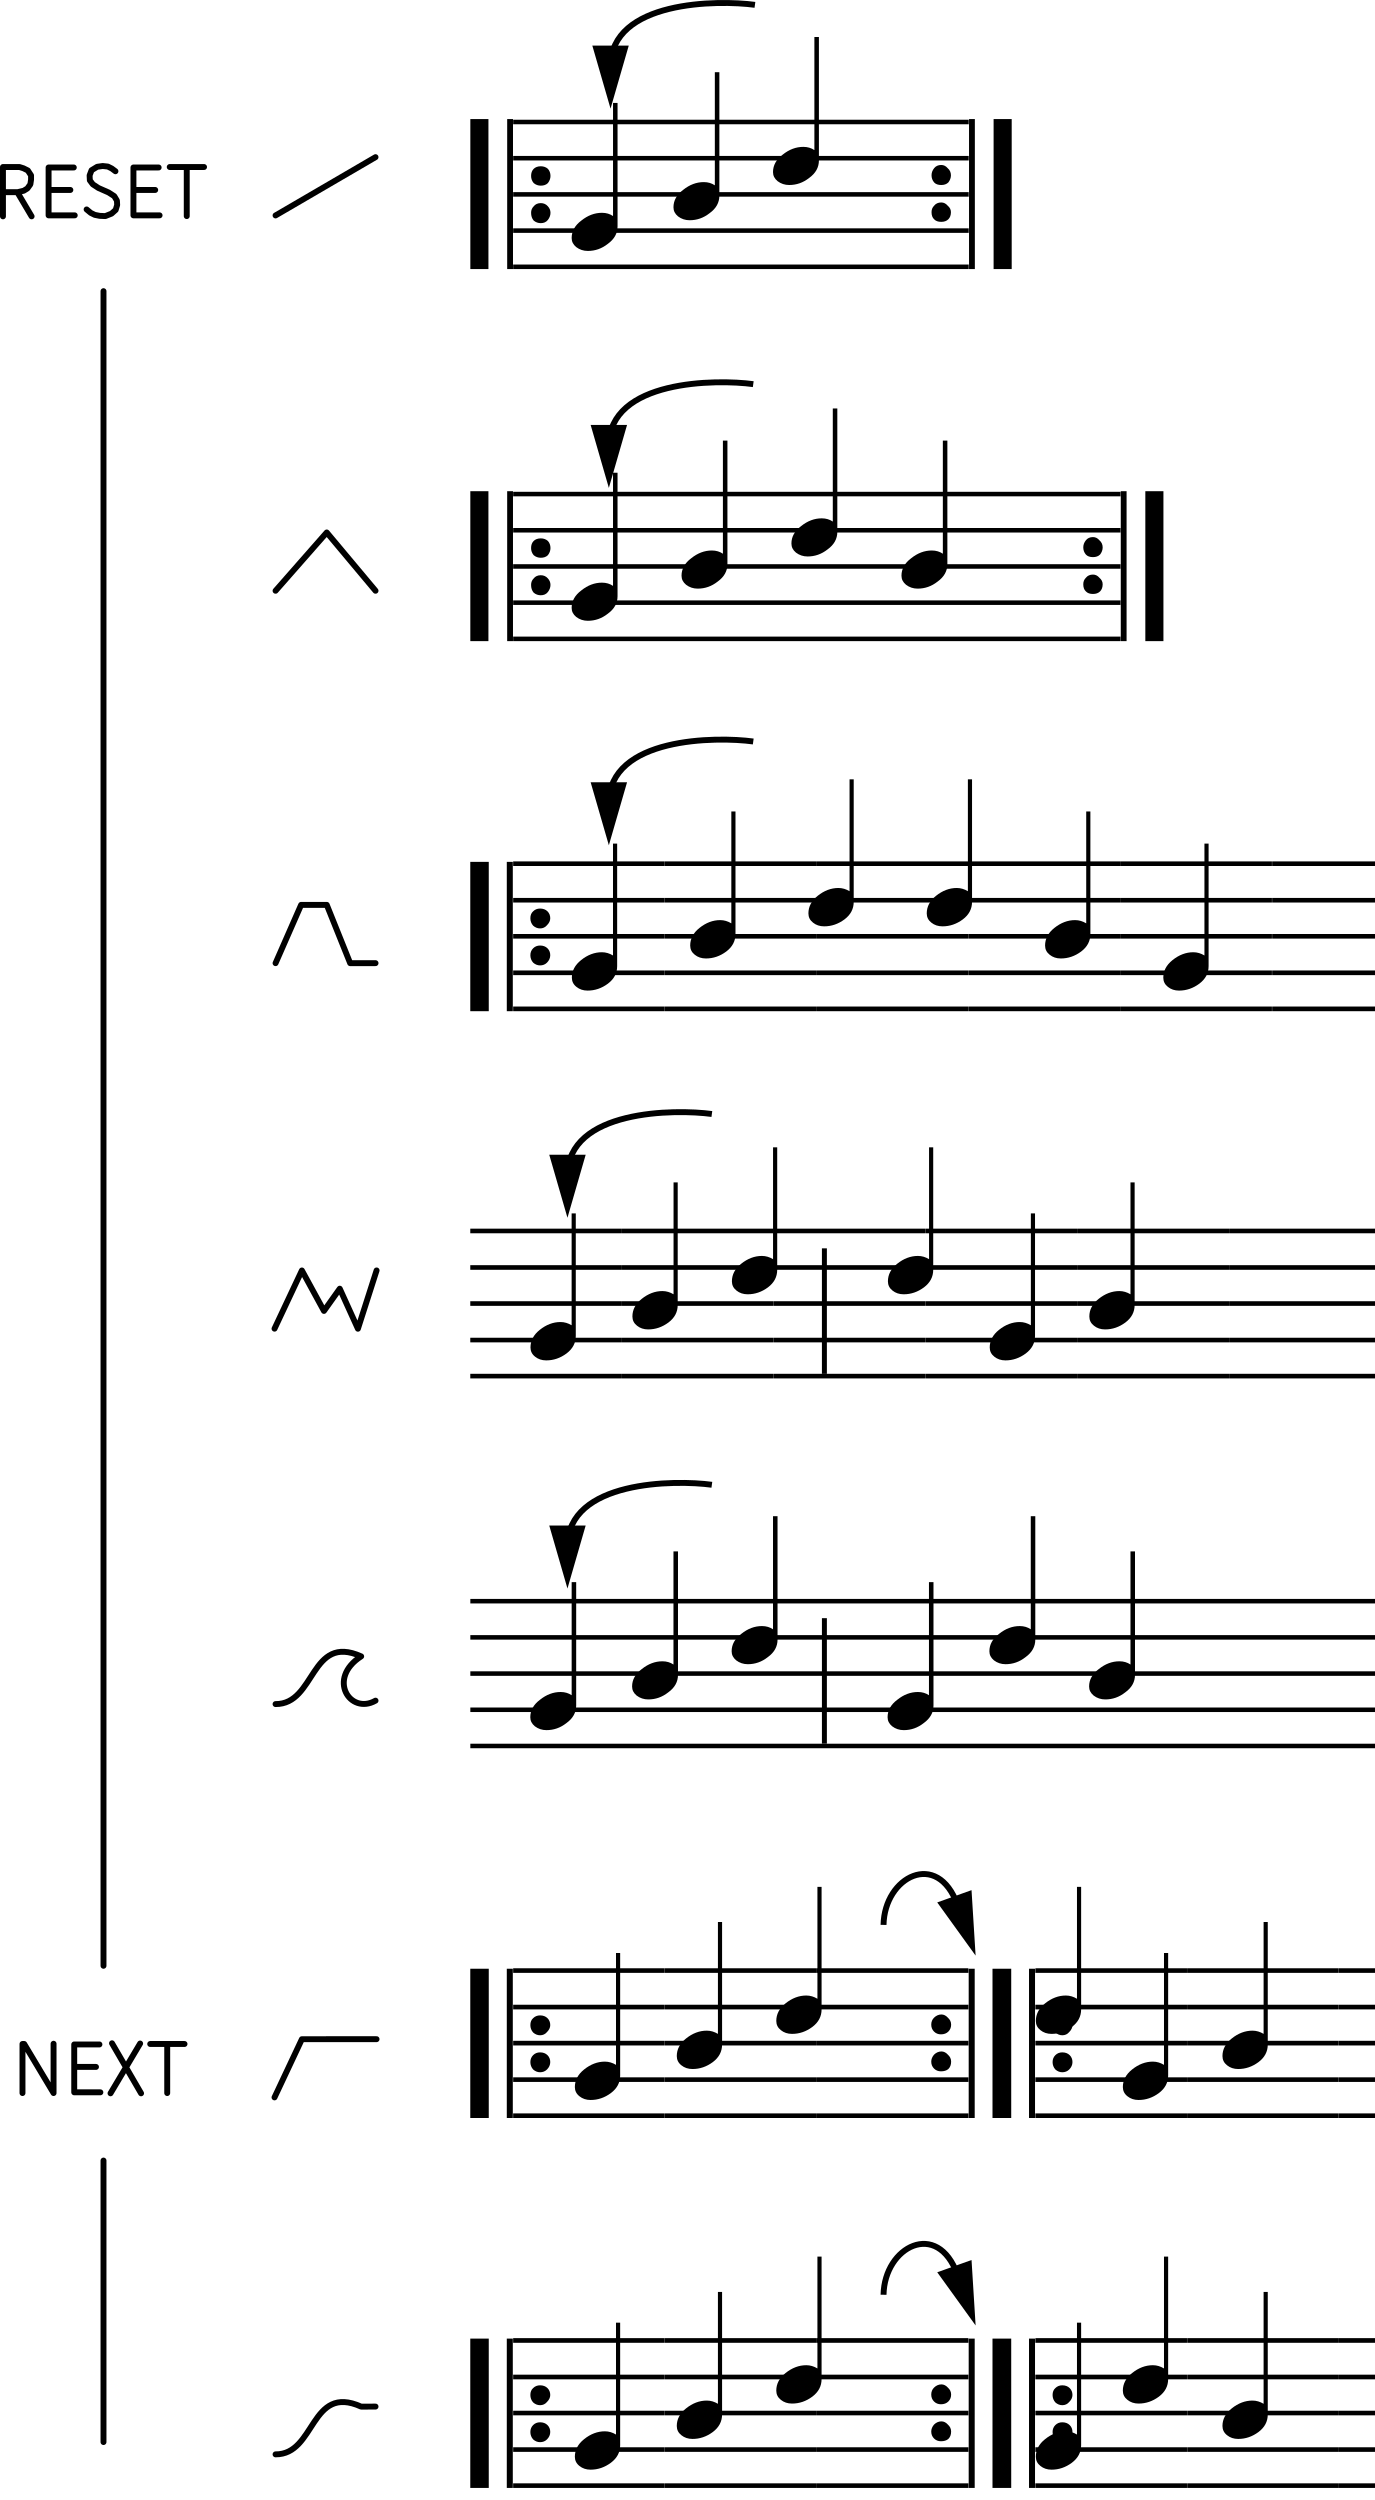
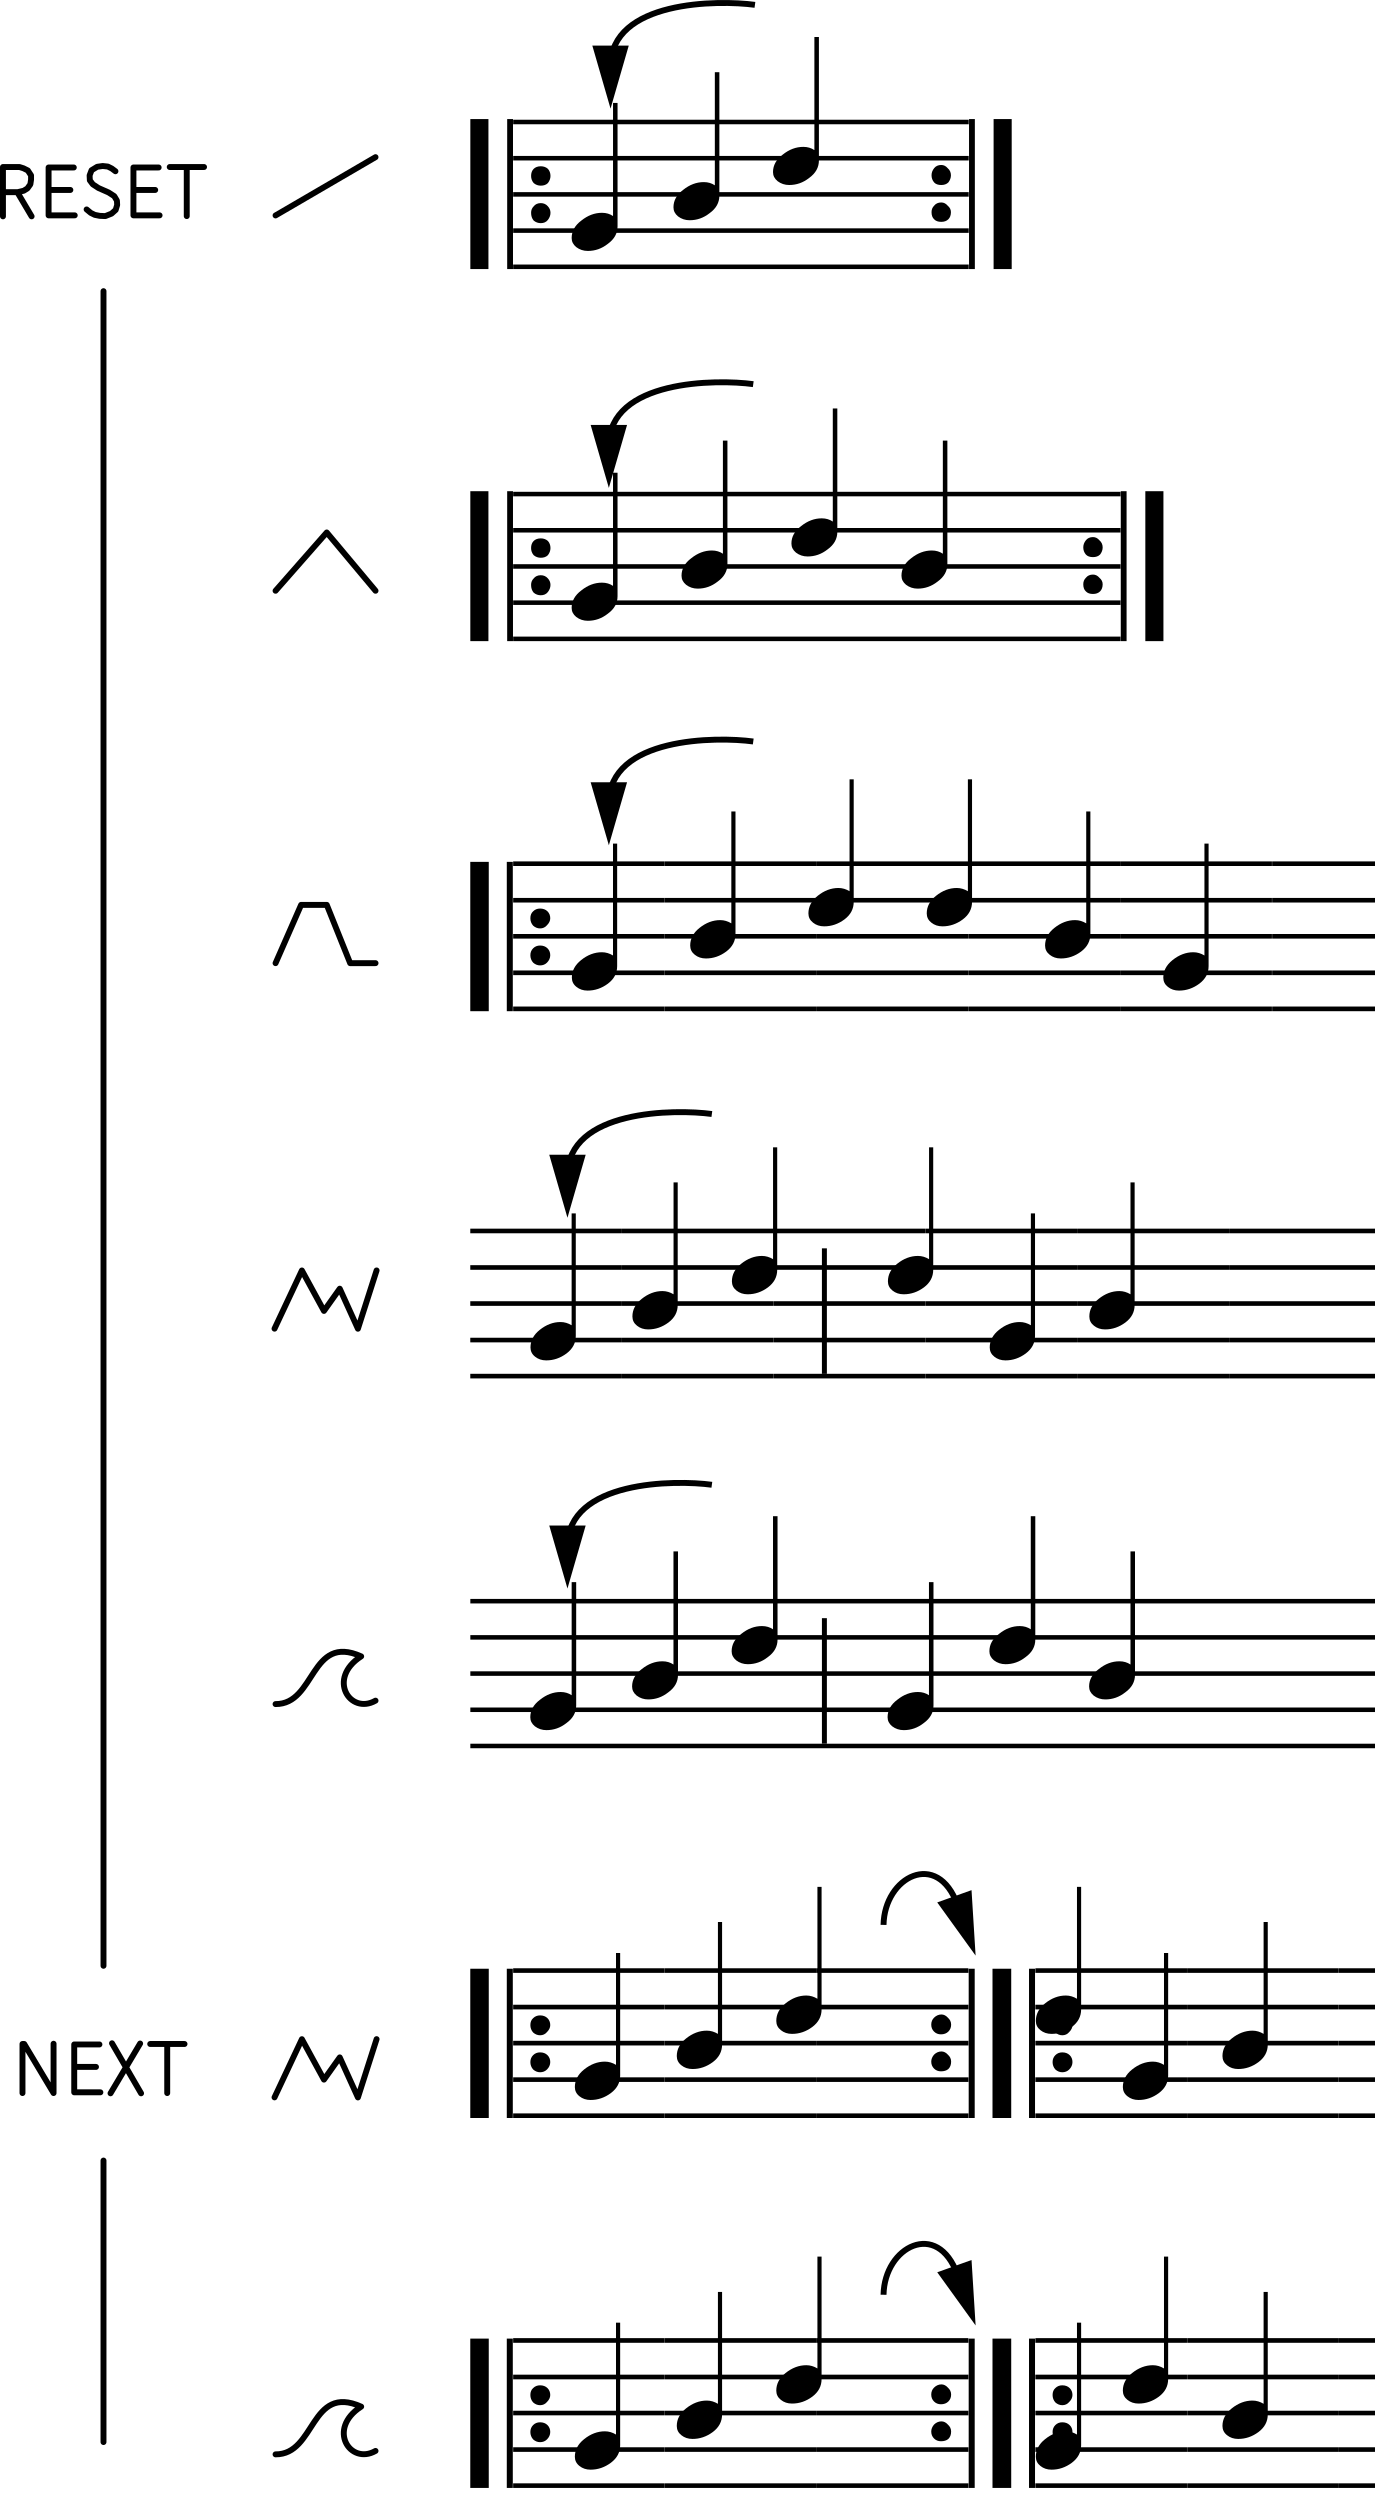
<svg xmlns="http://www.w3.org/2000/svg" width="46.473mm" height="84.506mm" viewBox="0 0 46.473 84.506" version="1.1" id="svg1">
  <defs id="defs1">
    <marker style="overflow:visible" id="marker37-4-2-2-7-9" refX="0" refY="0" orient="auto-start-reverse" markerWidth="2" markerHeight="1" viewBox="0 0 1 1" preserveAspectRatio="none">
      <path transform="scale(0.5)" style="fill:context-stroke;fill-rule:evenodd;stroke:context-stroke;stroke-width:1pt" d="M 5.77,0 -2.88,5 V -5 Z" id="path37-0-2-5-3-0" />
    </marker>
    <marker style="overflow:visible" id="marker37-4-2-2-7-90" refX="0" refY="0" orient="auto-start-reverse" markerWidth="2" markerHeight="1" viewBox="0 0 1 1" preserveAspectRatio="none">
      <path transform="scale(0.5)" style="fill:context-stroke;fill-rule:evenodd;stroke:context-stroke;stroke-width:1pt" d="M 5.77,0 -2.88,5 V -5 Z" id="path37-0-2-5-3-5" />
    </marker>
    <marker style="overflow:visible" id="marker37-4-2-2-7" refX="0" refY="0" orient="auto-start-reverse" markerWidth="2" markerHeight="1" viewBox="0 0 1 1" preserveAspectRatio="none">
      <path transform="scale(0.5)" style="fill:context-stroke;fill-rule:evenodd;stroke:context-stroke;stroke-width:1pt" d="M 5.77,0 -2.88,5 V -5 Z" id="path37-0-2-5-3" />
    </marker>
    <marker style="overflow:visible" id="marker37-4-2-2-7-3" refX="0" refY="0" orient="auto-start-reverse" markerWidth="2" markerHeight="1" viewBox="0 0 1 1" preserveAspectRatio="none">
      <path transform="scale(0.5)" style="fill:context-stroke;fill-rule:evenodd;stroke:context-stroke;stroke-width:1pt" d="M 5.77,0 -2.88,5 V -5 Z" id="path37-0-2-5-3-9" />
    </marker>
    <marker style="overflow:visible" id="marker37-4-2-2-7-93" refX="0" refY="0" orient="auto-start-reverse" markerWidth="2" markerHeight="1" viewBox="0 0 1 1" preserveAspectRatio="none">
      <path transform="scale(0.5)" style="fill:context-stroke;fill-rule:evenodd;stroke:context-stroke;stroke-width:1pt" d="M 5.77,0 -2.88,5 V -5 Z" id="path37-0-2-5-3-6" />
    </marker>
    <marker style="overflow:visible" id="Triangle-6-9-3-1-0-6-3" refX="-1" refY="0" orient="auto-start-reverse" markerWidth="2" markerHeight="1" viewBox="0 0 1 1" preserveAspectRatio="none">
      <path transform="scale(0.5)" style="fill:context-stroke;fill-rule:evenodd;stroke:context-stroke;stroke-width:1pt" d="M 5.77,0 -2.88,5 V -5 Z" id="path135-4-1-2-22-2-3-6" />
    </marker>
    <marker style="overflow:visible" id="Triangle-6-9-3-1-0-6" refX="-1" refY="0" orient="auto-start-reverse" markerWidth="2" markerHeight="1" viewBox="0 0 1 1" preserveAspectRatio="none">
      <path transform="scale(0.5)" style="fill:context-stroke;fill-rule:evenodd;stroke:context-stroke;stroke-width:1pt" d="M 5.77,0 -2.88,5 V -5 Z" id="path135-4-1-2-22-2-3" />
    </marker>
  </defs>
  <g id="layer1" transform="translate(-50.35742,-87.82786)">
    <path style="display:inline;fill:none;stroke:#000000;stroke-width:0.2;stroke-linecap:round;stroke-linejoin:round;stroke-dasharray:none;stroke-opacity:1" d="m 59.672,107.797 1.73,-1.97 1.649,1.97" id="path104-2-8-3-9-2-1-7" />
    <path style="display:inline;fill:none;stroke:#000000;stroke-width:0.2;stroke-linecap:round;stroke-linejoin:round;stroke-dasharray:none;stroke-opacity:1" d="m 59.672,120.385 0.864,-1.97 h 0.867 l 0.791,1.97 h 0.857" id="path108-5-8-19-1-0-5-9" />
    <path style="display:inline;fill:none;stroke:#000000;stroke-width:0.2;stroke-linecap:round;stroke-linejoin:round;stroke-dasharray:none;stroke-opacity:1" d="m 59.672,145.43 c 1.363,0.008 1.163,-2.391 2.894,-1.613 -1.171,0.753 -0.372,1.987 0.485,1.497" id="path115-3-5-1-3-0-0-4-0-2" />
+     <path style="display:inline;fill:none;stroke:#000000;stroke-width:0.2;stroke-linecap:round;stroke-linejoin:round;stroke-dasharray:none;stroke-opacity:1" d="m 59.672,170.791 c 1.363,0.008 1.163,-2.391 2.894,-1.613 -1.171,0.753 -0.372,1.987 0.485,1.497" id="path115-3-5-1-3-0-0-4-0-2-1" />
    <path style="display:inline;fill:none;stroke:#000000;stroke-width:0.2;stroke-linecap:round;stroke-linejoin:round;stroke-dasharray:none;stroke-opacity:1" d="m 59.637,132.74 0.925,-1.967 0.746,1.367 0.534,-0.751 0.614,1.353 0.631,-1.97" id="path113-1-4-6-8-7-4-6-0" />
-     <path style="display:inline;fill:none;stroke:#000000;stroke-width:0.2;stroke-linecap:round;stroke-linejoin:round;stroke-dasharray:none;stroke-opacity:1" d="m 59.672,170.791 c 1.363,0.008 1.163,-2.391 2.894,-1.613 l 0.485,-0.002" id="path115-3-5-1-3-0-0-4-5-5-2" />
+     <path style="display:inline;fill:none;stroke:#000000;stroke-width:0.2;stroke-linecap:round;stroke-linejoin:round;stroke-dasharray:none;stroke-opacity:1" d="m 59.637,158.724 0.925,-1.967 0.746,1.367 0.534,-0.751 0.614,1.353 0.631,-1.97" id="path113-1-4-6-8-7-4-6-0-8" />
    <path style="display:inline;fill:none;stroke:#000000;stroke-width:0.2;stroke-linecap:round;stroke-linejoin:round;stroke-dasharray:none;stroke-opacity:1" d="M 53.856,97.67 V 154.276" id="path387-3-4" />
    <path style="display:inline;fill:none;stroke:#000000;stroke-width:0.2;stroke-linecap:round;stroke-linejoin:round;stroke-dasharray:none;stroke-opacity:1" d="m 53.856,160.86 v 9.515" id="path388-1-76" />
    <g id="g1" transform="translate(31.83664,-24.90982)">
      <path style="display:inline;fill:none;stroke:#000000;stroke-width:0.2;stroke-linecap:round;stroke-linejoin:round;stroke-dasharray:none;stroke-opacity:1" d="m 27.835,120.02 3.379,-1.97" id="path103-7-9-22-2-9-6-8" />
      <g style="display:inline;fill:none;stroke:#000000;stroke-width:0.2;stroke-linecap:round;stroke-linejoin:round;stroke-dasharray:none" id="g192-6" transform="translate(-424.3095,-108.9794)">
        <g transform="translate(442.589,229.08)" id="g191-2" style="stroke-width:0.2;stroke-dasharray:none">
          <path d="M 129,18.9 V 649 h 211 l 51,-16 56,-28 41,-63 v -54 l -9,-60 -38,-53 -47,-29 -76,-18 H 132 312 L 495,18.9" style="stroke-width:75.591;stroke-dasharray:none" transform="scale(0.00264583,-0.00264583)" id="path187-47" />
          <path d="M 466,31.5 H 132 V 356 H 410 132 v 287 h 322" style="stroke-width:75.591;stroke-dasharray:none" transform="matrix(0.00264583,0,0,-0.00264583,1.53458,0)" id="path188-9" />
          <path d="m 78.8,107 53.2,-44 51,-25.2 63,-12.6 72,-3.1 79,31.5 53,47.4 19,63 -3,56 -34,57 -73,47 -129,57 -72,47 -38,51 -3,63 25,66 72,44 70,10 66,-7 50,-25 47,-35" style="stroke-width:75.591;stroke-dasharray:none" transform="matrix(0.00264583,0,0,-0.00264583,2.96068,0)" id="path189-3" />
          <path d="M 466,31.5 H 132 V 356 H 410 132 v 287 h 322" style="stroke-width:75.591;stroke-dasharray:none" transform="matrix(0.00264583,0,0,-0.00264583,4.40266,0)" id="path190-9" />
          <path d="M 274,22.1 V 649 H 56.7 495" style="stroke-width:75.591;stroke-dasharray:none" transform="matrix(0.00264583,0,0,-0.00264583,5.82876,0)" id="path191-2" />
        </g>
      </g>
    </g>
-     <g id="g2" transform="translate(31.83664,17.7477)">
-       <path style="display:inline;fill:none;stroke:#000000;stroke-width:0.2;stroke-linecap:round;stroke-linejoin:round;stroke-dasharray:none;stroke-opacity:1" d="m 27.8,140.977 0.925,-1.967 2.524,-0.001" id="path113-1-4-6-8-7-4-2-0-37" />
-       <g style="display:inline;fill:none;stroke:#000000;stroke-width:0.2;stroke-linecap:round;stroke-linejoin:round;stroke-dasharray:none" id="g196-8" transform="translate(-424.7645,-93.11307)">
-         <g transform="translate(443.712,234.002)" id="g195-3" style="stroke-width:0.2;stroke-dasharray:none">
-           <path d="M 126,22.1 V 649 h 22 L 523,22.1 V 652" style="stroke-width:75.591;stroke-dasharray:none" transform="scale(0.00264583,-0.00264583)" id="path192-0" />
-           <path d="M 466,31.5 H 132 V 356 H 410 132 v 287 h 322" style="stroke-width:75.591;stroke-dasharray:none" transform="matrix(0.00264583,0,0,-0.00264583,1.73302,0)" id="path193-1" />
-           <path d="M 56.7,18.9 435,655 M 75.6,658 447,18.9" style="stroke-width:75.591;stroke-dasharray:none" transform="matrix(0.00264583,0,0,-0.00264583,3.15912,0)" id="path194-7" />
-           <path d="M 274,22.1 V 649 H 56.7 495" style="stroke-width:75.591;stroke-dasharray:none" transform="matrix(0.00264583,0,0,-0.00264583,4.50056,0)" id="path195-8" />
-         </g>
+     <g style="display:inline;fill:none;stroke:#000000;stroke-width:0.2;stroke-linecap:round;stroke-linejoin:round;stroke-dasharray:none" id="g196-8" transform="translate(-392.9278,-75.36537)">
+       <g transform="translate(443.712,234.002)" id="g195-3" style="stroke-width:0.2;stroke-dasharray:none">
+         <path d="M 126,22.1 V 649 h 22 L 523,22.1 V 652" style="stroke-width:75.591;stroke-dasharray:none" transform="scale(0.00264583,-0.00264583)" id="path192-0" />
+         <path d="M 466,31.5 H 132 V 356 H 410 132 v 287 h 322" style="stroke-width:75.591;stroke-dasharray:none" transform="matrix(0.00264583,0,0,-0.00264583,1.73302,0)" id="path193-1" />
+         <path d="M 56.7,18.9 435,655 M 75.6,658 447,18.9" style="stroke-width:75.591;stroke-dasharray:none" transform="matrix(0.00264583,0,0,-0.00264583,3.15912,0)" id="path194-7" />
+         <path d="M 274,22.1 V 649 H 56.7 495" style="stroke-width:75.591;stroke-dasharray:none" transform="matrix(0.00264583,0,0,-0.00264583,4.50056,0)" id="path195-8" />
      </g>
    </g>
    <path style="fill:none;stroke:#000000;stroke-width:0.2;stroke-linecap:butt;stroke-linejoin:miter;stroke-dasharray:none;stroke-opacity:1;marker-start:url(#marker37-4-2-2-7-9)" d="m 70.938,102.9 c 0,-2.249 3.65,-2.255 4.881,-2.087" id="path27-48-4-0-9-9-2-2" />
    <g id="g44" transform="matrix(1.398405,0,0,1.398405,-492.0632,-391.4236)">
      <text xml:space="preserve" style="font-size:4.586px;line-height:1.25;font-family:sans-serif;stroke-width:0.265" x="399.254" y="358.104" id="text31-7-30">
        <tspan id="tspan31-9-2" style="stroke-width:0.265" x="399.254" y="358.104">𝄆𝄚𝄚𝄚𝄚𝄇</tspan>
      </text>
      <text xml:space="preserve" style="font-size:4.586px;line-height:1.25;font-family:sans-serif;stroke-width:0.265" x="401.53" y="357.672" id="text34-74-1">
        <tspan id="tspan34-91-5" style="stroke-width:0.265" x="401.53" y="357.672">𝅘𝅥</tspan>
      </text>
      <text xml:space="preserve" style="font-size:4.586px;line-height:1.25;font-family:sans-serif;stroke-width:0.265" x="404.188" y="356.895" id="text34-7-7-6">
        <tspan id="tspan34-9-0-5" style="stroke-width:0.265" x="404.188" y="356.895">𝅘𝅥</tspan>
      </text>
      <text xml:space="preserve" style="font-size:4.586px;line-height:1.25;font-family:sans-serif;stroke-width:0.265" x="406.845" y="356.119" id="text34-4-6-0">
        <tspan id="tspan34-3-0-03" style="stroke-width:0.265" x="406.845" y="356.119">𝅘𝅥</tspan>
      </text>
      <text xml:space="preserve" style="font-size:4.586px;line-height:1.25;font-family:sans-serif;stroke-width:0.265" x="409.502" y="356.895" id="text34-4-6-9-4">
        <tspan id="tspan34-3-0-4-6" style="stroke-width:0.265" x="409.502" y="356.895">𝅘𝅥</tspan>
      </text>
    </g>
    <text xml:space="preserve" style="font-size:6.413px;line-height:1.25;font-family:sans-serif;stroke-width:0.37" x="66.255" y="121.851" id="text31-7-3-9">
      <tspan id="tspan31-9-8-9" style="stroke-width:0.37" x="66.255" y="121.851">𝄆𝄚𝄚𝄚𝄚𝄚𝄚𝄇</tspan>
    </text>
    <text xml:space="preserve" style="font-size:6.413px;line-height:1.25;font-family:sans-serif;stroke-width:0.37" x="69.439" y="121.247" id="text34-74-5-0">
      <tspan id="tspan34-91-2-8" style="stroke-width:0.37" x="69.439" y="121.247">𝅘𝅥</tspan>
    </text>
    <text xml:space="preserve" style="font-size:6.413px;line-height:1.25;font-family:sans-serif;stroke-width:0.37" x="73.437" y="120.161" id="text34-7-7-2-9">
      <tspan id="tspan34-9-0-2-3" style="stroke-width:0.37" x="73.437" y="120.161">𝅘𝅥</tspan>
    </text>
    <text xml:space="preserve" style="font-size:6.413px;line-height:1.25;font-family:sans-serif;stroke-width:0.37" x="77.435" y="119.075" id="text34-4-6-7-1">
      <tspan id="tspan34-3-0-0-4" style="stroke-width:0.37" x="77.435" y="119.075">𝅘𝅥</tspan>
    </text>
    <text xml:space="preserve" style="font-size:6.413px;line-height:1.25;font-family:sans-serif;stroke-width:0.37" x="81.434" y="119.075" id="text34-4-6-7-3-8">
      <tspan id="tspan34-3-0-0-8-9" style="stroke-width:0.37" x="81.434" y="119.075">𝅘𝅥</tspan>
    </text>
    <text xml:space="preserve" style="font-size:6.413px;line-height:1.25;font-family:sans-serif;stroke-width:0.37" x="85.432" y="120.161" id="text34-4-6-9-3-6">
      <tspan id="tspan34-3-0-4-4-7" style="stroke-width:0.37" x="85.432" y="120.161">𝅘𝅥</tspan>
    </text>
    <text xml:space="preserve" style="font-size:6.413px;line-height:1.25;font-family:sans-serif;stroke-width:0.37" x="89.43" y="121.247" id="text34-4-6-1-6-7">
      <tspan id="tspan34-3-0-5-3-3" style="stroke-width:0.37" x="89.43" y="121.247">𝅘𝅥</tspan>
    </text>
    <path style="fill:none;stroke:#000000;stroke-width:0.2;stroke-linecap:butt;stroke-linejoin:miter;stroke-dasharray:none;stroke-opacity:1;marker-start:url(#marker37-4-2-2-7-90)" d="m 70.938,114.979 c 0,-2.249 3.65,-2.255 4.881,-2.087" id="path27-48-4-0-9-9-2-4" />
    <path style="fill:none;stroke:#000000;stroke-width:0.2;stroke-linecap:butt;stroke-linejoin:miter;stroke-dasharray:none;stroke-opacity:1;marker-start:url(#marker37-4-2-2-7)" d="m 70.995,90.079 c 0,-2.249 3.65,-2.255 4.881,-2.087" id="path27-48-4-0-9-9-2" />
    <g id="g35-0" transform="matrix(1.398405,0,0,1.398405,-447.3357,-369.2165)">
      <text xml:space="preserve" style="font-size:4.586px;line-height:1.25;font-family:sans-serif;stroke-width:0.265" x="367.269" y="333.226" id="text31-8">
        <tspan id="tspan31-3" style="stroke-width:0.265" x="367.269" y="333.226">𝄆𝄚𝄚𝄚𝄇</tspan>
      </text>
      <text xml:space="preserve" style="font-size:4.586px;line-height:1.25;font-family:sans-serif;stroke-width:0.265" x="369.546" y="332.853" id="text34-78">
        <tspan id="tspan34-2" style="stroke-width:0.265" x="369.546" y="332.853">𝅘𝅥</tspan>
      </text>
      <text xml:space="preserve" style="font-size:4.586px;line-height:1.25;font-family:sans-serif;stroke-width:0.265" x="372.007" y="332.109" id="text34-7-1">
        <tspan id="tspan34-9-05" style="stroke-width:0.265" x="372.007" y="332.109">𝅘𝅥</tspan>
      </text>
      <text xml:space="preserve" style="font-size:4.586px;line-height:1.25;font-family:sans-serif;stroke-width:0.265" x="374.414" y="331.257" id="text34-4-8">
        <tspan id="tspan34-3-5" style="stroke-width:0.265" x="374.414" y="331.257">𝅘𝅥</tspan>
      </text>
    </g>
    <path style="fill:none;stroke:#000000;stroke-width:0.2;stroke-linecap:butt;stroke-linejoin:miter;stroke-dasharray:none;stroke-opacity:1;marker-start:url(#marker37-4-2-2-7-3)" d="m 69.539,140.104 c 0,-2.249 3.65,-2.255 4.881,-2.087" id="path27-48-4-0-9-9-2-8" />
    <g id="g35-1-5-6" transform="matrix(1.398405,0,0,1.398405,-447.3357,-319.2162)">
      <text xml:space="preserve" style="font-size:4.586px;line-height:1.25;font-family:sans-serif;stroke-width:0.265" x="367.269" y="333.226" id="text31-3-9-8">
        <tspan id="tspan31-5-9-4" style="stroke-width:0.265" x="367.269" y="333.226">𝄚𝄚𝄚𝄚𝄚𝄚</tspan>
      </text>
      <text xml:space="preserve" style="font-size:4.586px;line-height:1.25;font-family:sans-serif;stroke-width:0.265" x="368.546" y="332.853" id="text34-9-0-8">
        <tspan id="tspan34-34-7-8" style="stroke-width:0.265" x="368.546" y="332.853">𝅘𝅥</tspan>
      </text>
      <text xml:space="preserve" style="font-size:4.586px;line-height:1.25;font-family:sans-serif;stroke-width:0.265" x="371.007" y="332.109" id="text34-7-1-6-3">
        <tspan id="tspan34-9-5-3-87" style="stroke-width:0.265" x="371.007" y="332.109">𝅘𝅥</tspan>
      </text>
      <text xml:space="preserve" style="font-size:4.586px;line-height:1.25;font-family:sans-serif;stroke-width:0.265" x="373.414" y="331.257" id="text34-4-0-7-5">
        <tspan id="tspan34-3-8-6-24" style="stroke-width:0.265" x="373.414" y="331.257">𝅘𝅥</tspan>
      </text>
      <text xml:space="preserve" style="font-size:4.586px;line-height:1.25;font-family:sans-serif;stroke-width:0.265" x="377.184" y="332.853" id="text34-9-0-6-5">
        <tspan id="tspan34-34-7-5-0" style="stroke-width:0.265" x="377.184" y="332.853">𝅘𝅥</tspan>
      </text>
      <text xml:space="preserve" style="font-size:4.586px;line-height:1.25;font-family:sans-serif;stroke-width:0.265" x="379.646" y="331.257" id="text34-7-1-6-0-57">
        <tspan id="tspan34-9-5-3-8-3" style="stroke-width:0.265" x="379.646" y="331.257">𝅘𝅥</tspan>
      </text>
      <text xml:space="preserve" style="font-size:4.586px;line-height:1.25;font-family:sans-serif;stroke-width:0.265" x="382.053" y="332.109" id="text34-4-0-7-1-2">
        <tspan id="tspan34-3-8-6-2-7" style="stroke-width:0.265" x="382.053" y="332.109">𝅘𝅥</tspan>
      </text>
      <path style="fill:none;stroke:#000000;stroke-width:0.12;stroke-linecap:butt;stroke-linejoin:miter;stroke-dasharray:none;stroke-opacity:1" d="m 375.828,333.226 v -3.034" id="path36-2" />
    </g>
    <path style="fill:none;stroke:#000000;stroke-width:0.2;stroke-linecap:butt;stroke-linejoin:miter;stroke-dasharray:none;stroke-opacity:1;marker-start:url(#marker37-4-2-2-7-93)" d="m 69.539,127.571 c 0,-2.249 3.65,-2.255 4.881,-2.087" id="path27-48-4-0-9-9-2-1" />
    <text xml:space="preserve" style="font-size:6.413px;line-height:1.25;font-family:sans-serif;stroke-width:0.37" x="66.255" y="134.268" id="text31-3-9-7-8">
      <tspan id="tspan31-5-9-0-8" style="stroke-width:0.37" x="66.255" y="134.268">𝄚𝄚𝄚𝄚𝄚𝄚</tspan>
    </text>
    <text xml:space="preserve" style="font-size:6.413px;line-height:1.25;font-family:sans-serif;stroke-width:0.37" x="68.041" y="133.747" id="text34-9-0-0-0">
      <tspan id="tspan34-34-7-3-3" style="stroke-width:0.37" x="68.041" y="133.747">𝅘𝅥</tspan>
    </text>
    <text xml:space="preserve" style="font-size:6.413px;line-height:1.25;font-family:sans-serif;stroke-width:0.37" x="71.483" y="132.706" id="text34-7-1-6-4-7">
      <tspan id="tspan34-9-5-3-9-0" style="stroke-width:0.37" x="71.483" y="132.706">𝅘𝅥</tspan>
    </text>
    <text xml:space="preserve" style="font-size:6.413px;line-height:1.25;font-family:sans-serif;stroke-width:0.37" x="74.849" y="131.515" id="text34-4-0-7-2-6">
      <tspan id="tspan34-3-8-6-7-9" style="stroke-width:0.37" x="74.849" y="131.515">𝅘𝅥</tspan>
    </text>
    <text xml:space="preserve" style="font-size:6.413px;line-height:1.25;font-family:sans-serif;stroke-width:0.37" x="80.121" y="131.515" id="text34-9-0-6-4-2">
      <tspan id="tspan34-34-7-5-2-1" style="stroke-width:0.37" x="80.121" y="131.515">𝅘𝅥</tspan>
    </text>
    <text xml:space="preserve" style="font-size:6.413px;line-height:1.25;font-family:sans-serif;stroke-width:0.37" x="83.563" y="133.747" id="text34-7-1-6-0-5-7">
      <tspan id="tspan34-9-5-3-8-2-7" style="stroke-width:0.37" x="83.563" y="133.747">𝅘𝅥</tspan>
    </text>
    <text xml:space="preserve" style="font-size:6.413px;line-height:1.25;font-family:sans-serif;stroke-width:0.37" x="86.929" y="132.706" id="text34-4-0-7-1-4-9">
      <tspan id="tspan34-3-8-6-2-4-7" style="stroke-width:0.37" x="86.929" y="132.706">𝅘𝅥</tspan>
    </text>
    <path style="fill:none;stroke:#000000;stroke-width:0.168;stroke-linecap:butt;stroke-linejoin:miter;stroke-dasharray:none;stroke-opacity:1" d="m 78.224,134.268 v -4.243" id="path36-3-6" />
    <text xml:space="preserve" style="font-size:6.413px;line-height:1.25;font-family:sans-serif;stroke-width:0.37" x="66.255" y="159.269" id="text31-3-9-7-7-1">
      <tspan id="tspan31-5-9-0-4-3" style="stroke-width:0.37" x="66.255" y="159.269">𝄆𝄚𝄚𝄚𝄇𝄆𝄚𝄚𝄚𝄇</tspan>
    </text>
    <text xml:space="preserve" style="font-size:6.413px;line-height:1.25;font-family:sans-serif;stroke-width:0.37" x="69.541" y="158.747" id="text34-9-0-0-3-0">
      <tspan id="tspan34-34-7-3-5-9" style="stroke-width:0.37" x="69.541" y="158.747">𝅘𝅥</tspan>
    </text>
    <text xml:space="preserve" style="font-size:6.413px;line-height:1.25;font-family:sans-serif;stroke-width:0.37" x="72.983" y="157.707" id="text34-7-1-6-4-6-9">
      <tspan id="tspan34-9-5-3-9-1-1" style="stroke-width:0.37" x="72.983" y="157.707">𝅘𝅥</tspan>
    </text>
    <text xml:space="preserve" style="font-size:6.413px;line-height:1.25;font-family:sans-serif;stroke-width:0.37" x="76.349" y="156.516" id="text34-4-0-7-2-4-3">
      <tspan id="tspan34-3-8-6-7-0-4" style="stroke-width:0.37" x="76.349" y="156.516">𝅘𝅥</tspan>
    </text>
    <text xml:space="preserve" style="font-size:6.413px;line-height:1.25;font-family:sans-serif;stroke-width:0.37" x="85.121" y="156.516" id="text34-9-0-6-4-3-5">
      <tspan id="tspan34-34-7-5-2-12-8" style="stroke-width:0.37" x="85.121" y="156.516">𝅘𝅥</tspan>
    </text>
    <text xml:space="preserve" style="font-size:6.413px;line-height:1.25;font-family:sans-serif;stroke-width:0.37" x="88.063" y="158.747" id="text34-7-1-6-0-5-77-57">
      <tspan id="tspan34-9-5-3-8-2-9-3" style="stroke-width:0.37" x="88.063" y="158.747">𝅘𝅥</tspan>
    </text>
    <text xml:space="preserve" style="font-size:6.413px;line-height:1.25;font-family:sans-serif;stroke-width:0.37" x="91.429" y="157.707" id="text34-4-0-7-1-4-8-3">
      <tspan id="tspan34-3-8-6-2-4-1-8" style="stroke-width:0.37" x="91.429" y="157.707">𝅘𝅥</tspan>
    </text>
    <path style="fill:none;stroke:#000000;stroke-width:0.2;stroke-linecap:butt;stroke-linejoin:miter;stroke-dasharray:none;stroke-opacity:1;marker-end:url(#Triangle-6-9-3-1-0-6-3)" d="m 80.223,152.894 c 0.029,-1.629 1.826,-2.557 2.499,-0.676" id="path27-48-4-0-2-3-9-0" />
    <g id="g48" transform="translate(-340.4728,-246.2147)">
      <path style="fill:none;stroke:#000000;stroke-width:0.2;stroke-linecap:butt;stroke-linejoin:miter;stroke-dasharray:none;stroke-opacity:1;marker-end:url(#Triangle-6-9-3-1-0-6)" d="m 420.696,411.611 c 0.029,-1.629 1.826,-2.557 2.499,-0.676" id="path27-48-4-0-2-3-9" />
      <text xml:space="preserve" style="font-size:6.413px;line-height:1.25;font-family:sans-serif;stroke-width:0.37" x="406.728" y="417.983" id="text31-3-9-7-7-2-5">
        <tspan id="tspan31-5-9-0-4-0-5" style="stroke-width:0.37" x="406.728" y="417.983">𝄆𝄚𝄚𝄚𝄇𝄆𝄚𝄚𝄚𝄇</tspan>
      </text>
      <text xml:space="preserve" style="font-size:6.413px;line-height:1.25;font-family:sans-serif;stroke-width:0.37" x="410.013" y="417.462" id="text34-9-0-0-3-6-3">
        <tspan id="tspan34-34-7-3-5-8-8" style="stroke-width:0.37" x="410.013" y="417.462">𝅘𝅥</tspan>
      </text>
      <text xml:space="preserve" style="font-size:6.413px;line-height:1.25;font-family:sans-serif;stroke-width:0.37" x="413.456" y="416.421" id="text34-7-1-6-4-6-7-6">
        <tspan id="tspan34-9-5-3-9-1-4-0" style="stroke-width:0.37" x="413.456" y="416.421">𝅘𝅥</tspan>
      </text>
      <text xml:space="preserve" style="font-size:6.413px;line-height:1.25;font-family:sans-serif;stroke-width:0.37" x="416.822" y="415.23" id="text34-4-0-7-2-4-9-3">
        <tspan id="tspan34-3-8-6-7-0-2-3" style="stroke-width:0.37" x="416.822" y="415.23">𝅘𝅥</tspan>
      </text>
      <text xml:space="preserve" style="font-size:6.413px;line-height:1.25;font-family:sans-serif;stroke-width:0.37" x="425.594" y="417.462" id="text34-9-0-6-4-3-4-6">
        <tspan id="tspan34-34-7-5-2-12-4-1" style="stroke-width:0.37" x="425.594" y="417.462">𝅘𝅥</tspan>
      </text>
      <text xml:space="preserve" style="font-size:6.413px;line-height:1.25;font-family:sans-serif;stroke-width:0.37" x="428.536" y="415.23" id="text34-7-1-6-0-5-77-5-8">
        <tspan id="tspan34-9-5-3-8-2-9-9-7" style="stroke-width:0.37" x="428.536" y="415.23">𝅘𝅥</tspan>
      </text>
      <text xml:space="preserve" style="font-size:6.413px;line-height:1.25;font-family:sans-serif;stroke-width:0.37" x="431.902" y="416.421" id="text34-4-0-7-1-4-8-1-0">
        <tspan id="tspan34-3-8-6-2-4-1-2-5" style="stroke-width:0.37" x="431.902" y="416.421">𝅘𝅥</tspan>
      </text>
    </g>
  </g>
</svg>
